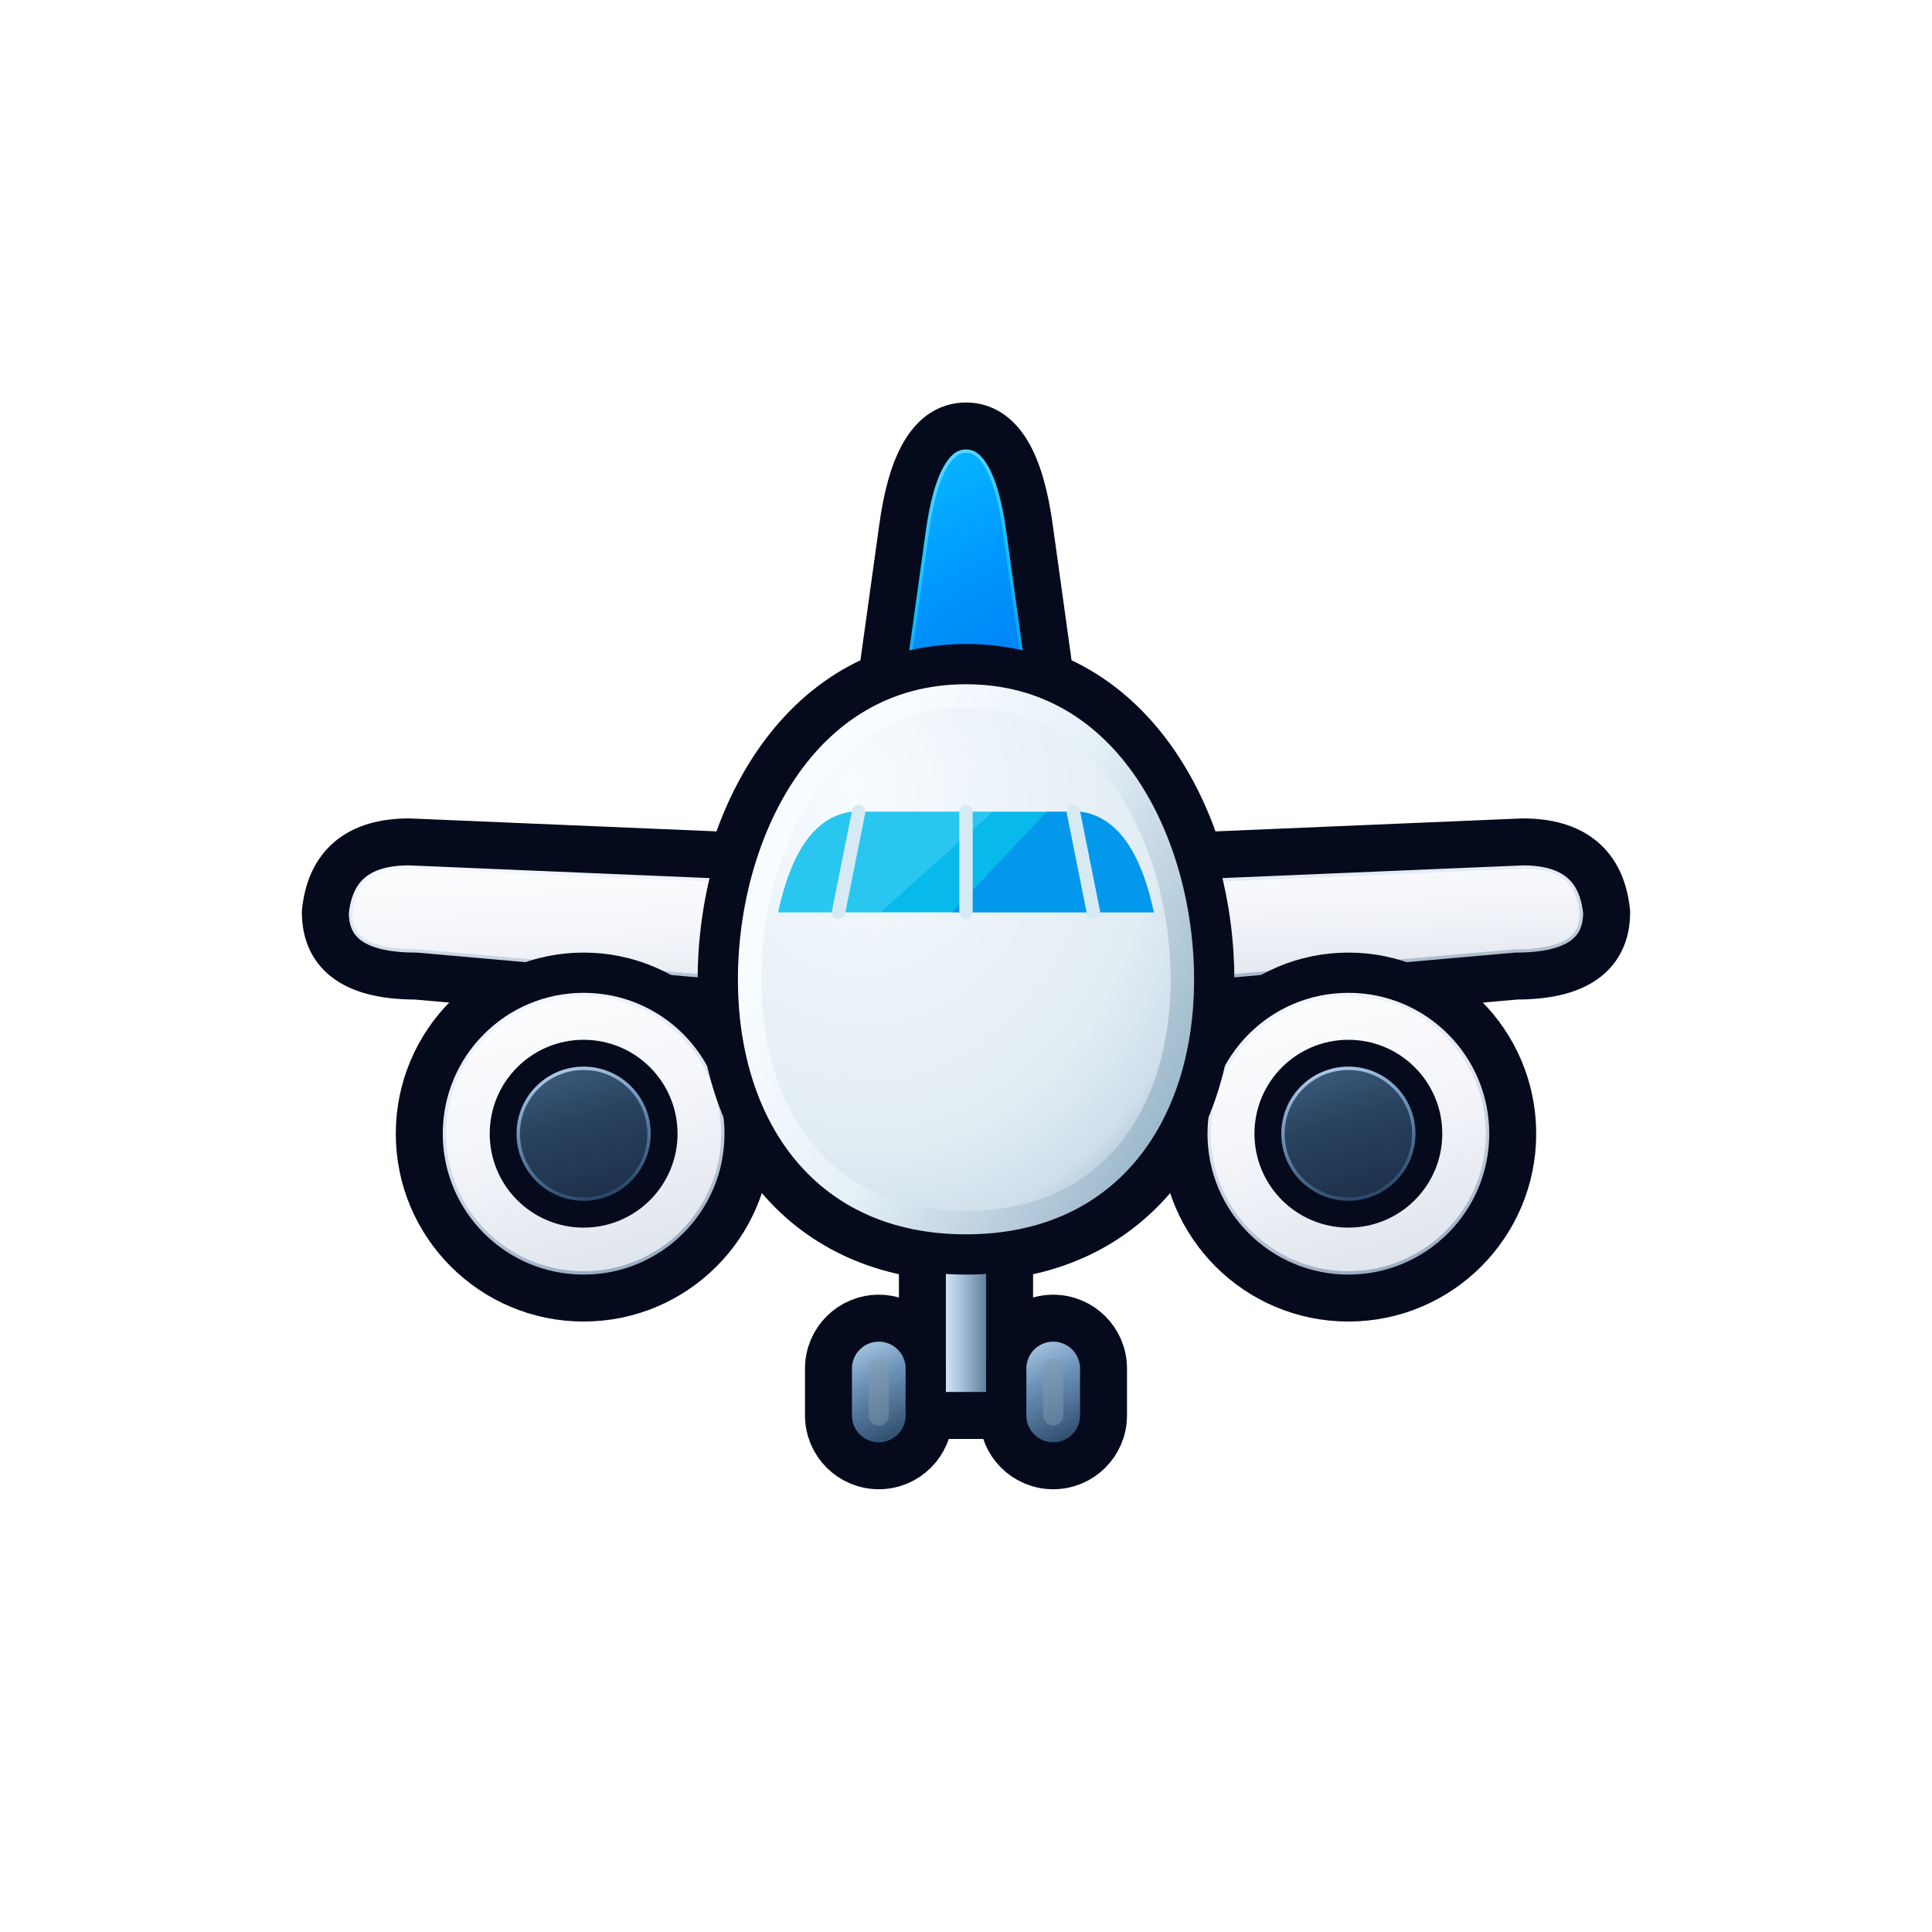
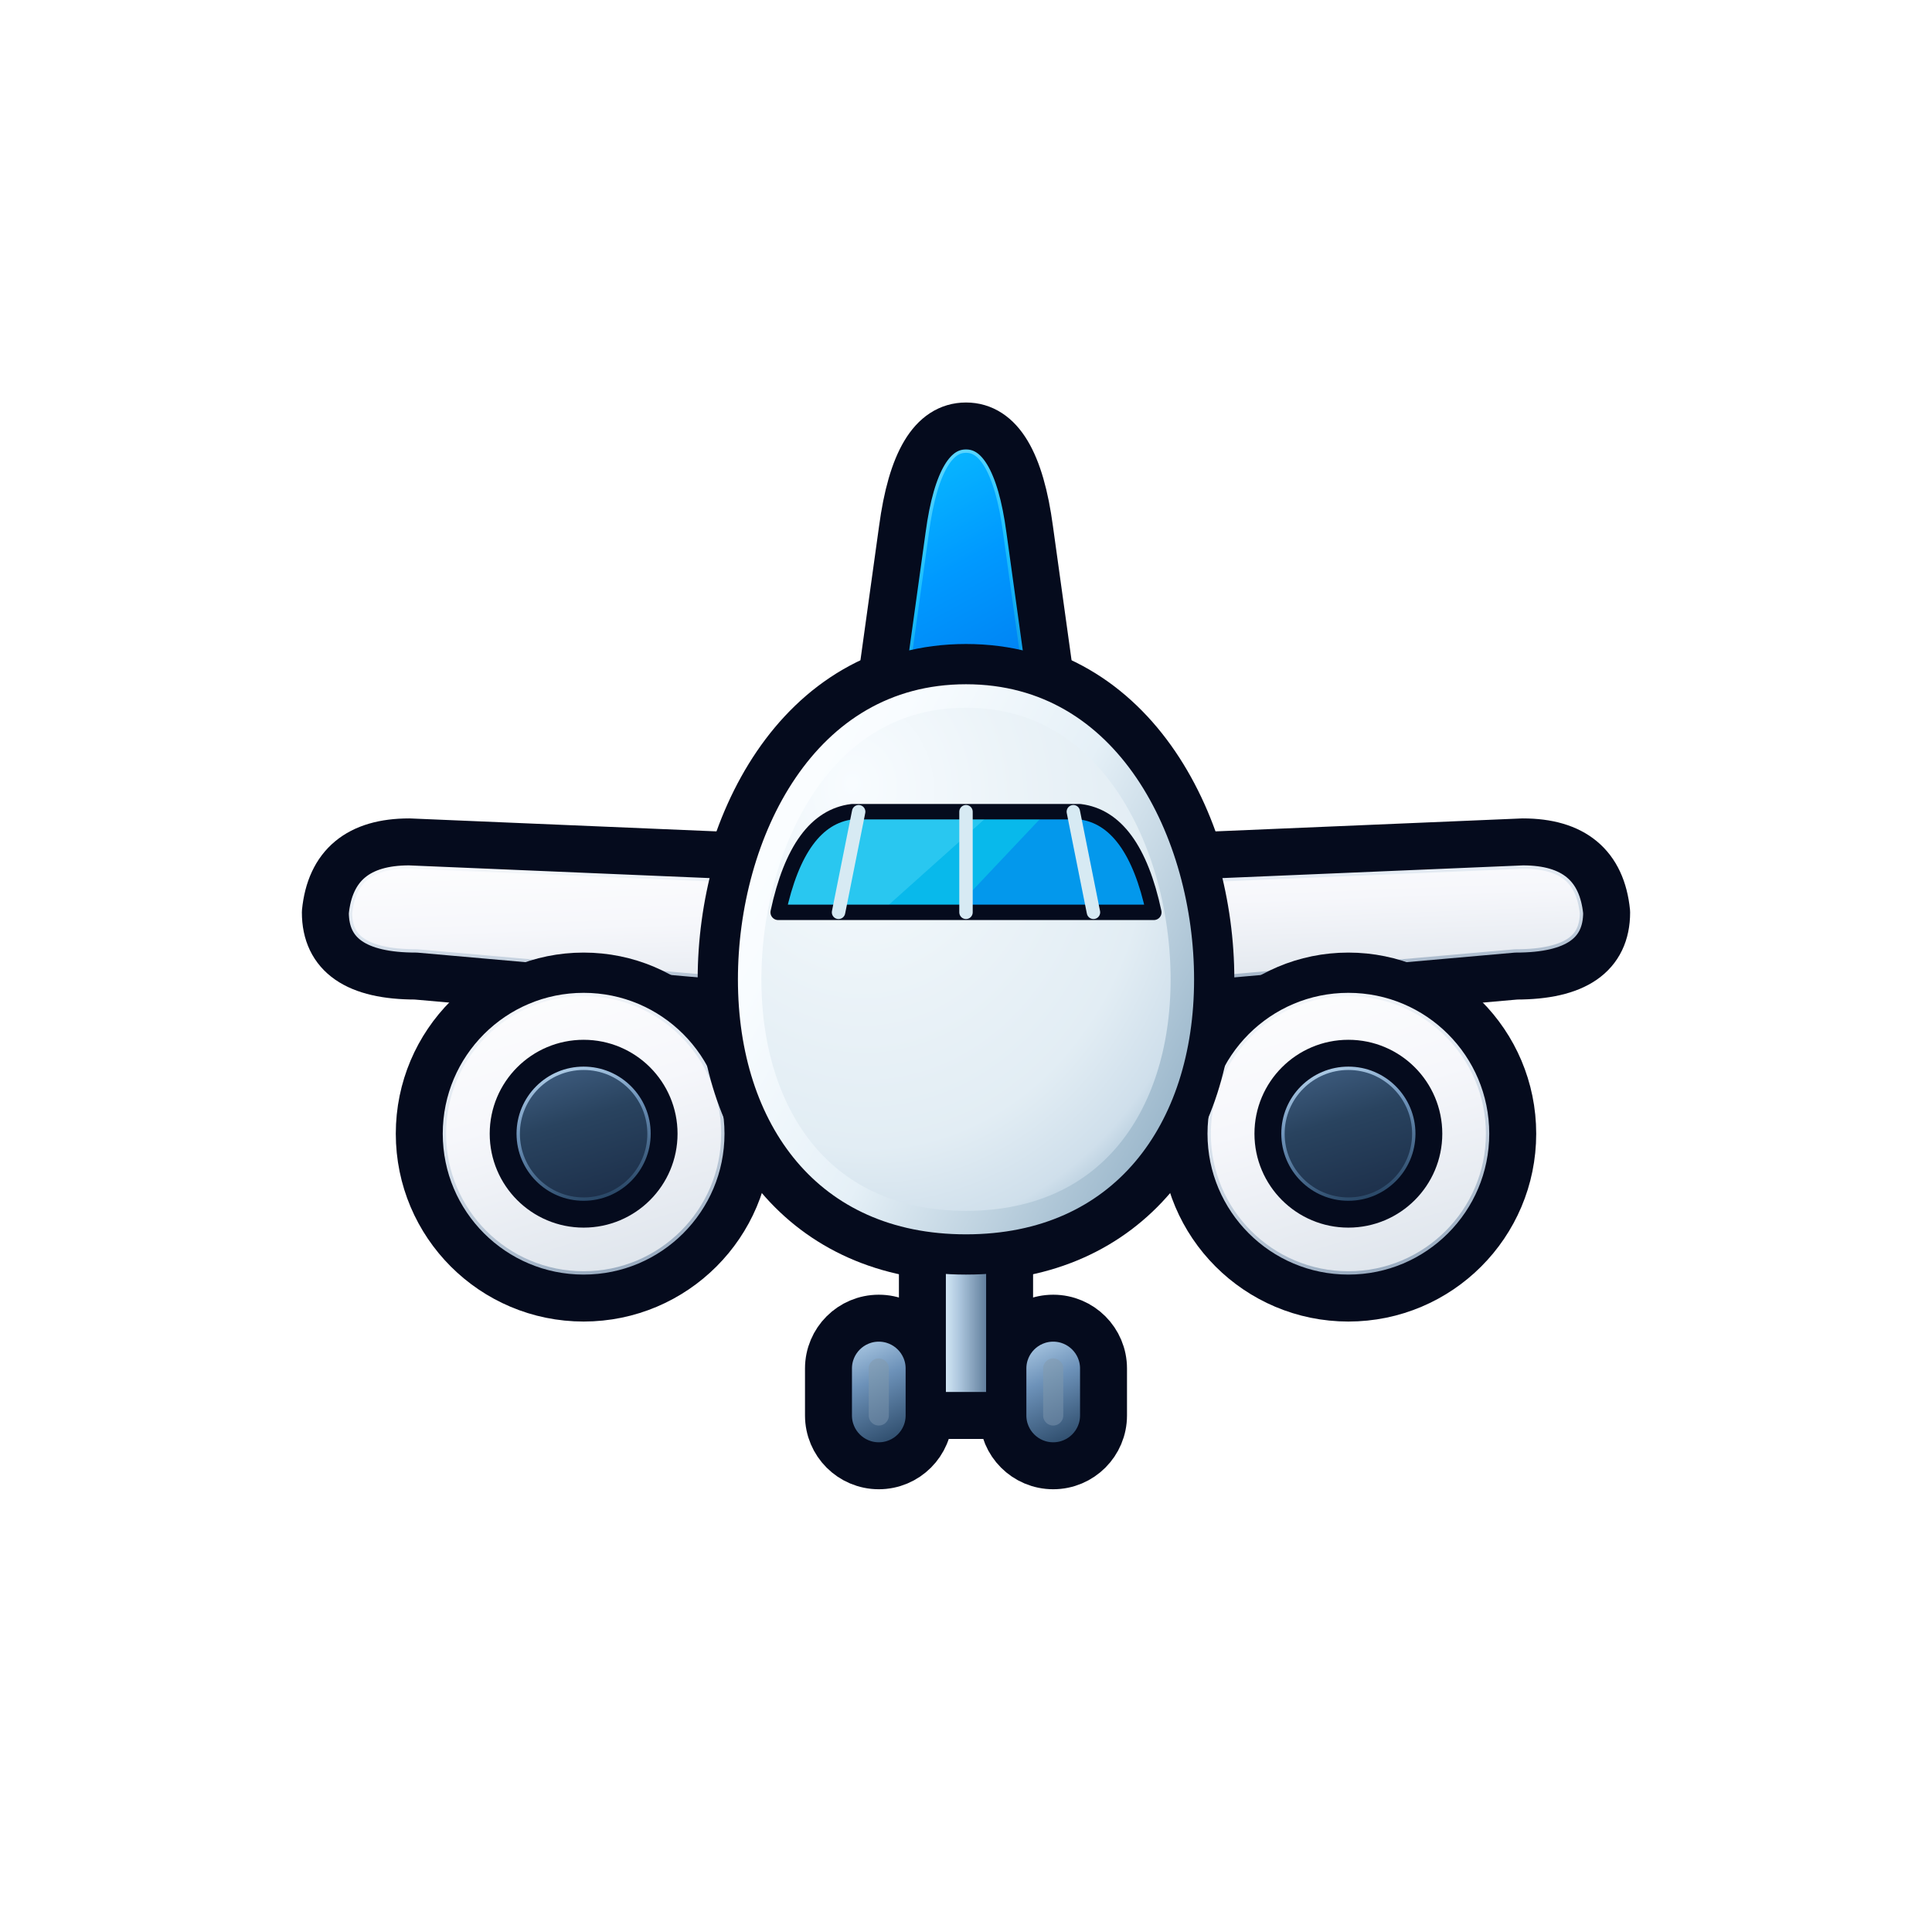
<svg xmlns="http://www.w3.org/2000/svg" width="288" height="288" viewBox="0 0 288 288" role="img" aria-labelledby="airplane-title">
  <defs>
    <linearGradient id="airplane-blue" x1="0" y1="0" x2=".3" y2="1">
      <stop offset="0.0" stop-color="#0bc5ff" />
      <stop offset="0.5" stop-color="#0099ff" />
      <stop offset="1.0" stop-color="#0078ed" />
    </linearGradient>
    <linearGradient id="airplane-cyan" x1="0" y1="0" x2=".3" y2="1">
      <stop offset="0.0" stop-color="#82e2ff" />
      <stop offset="0.5" stop-color="#1ac0ff" />
      <stop offset="1.0" stop-color="#078bdc" />
    </linearGradient>
    <linearGradient id="airplane-paper" x1="0" y1="0" x2=".3" y2="1">
      <stop offset="0.0" stop-color="#ffffff" />
      <stop offset="0.5" stop-color="#f6f7fb" />
      <stop offset="1.0" stop-color="#e0e6ed" />
    </linearGradient>
    <linearGradient id="airplane-steel" x1="0" y1="0" x2=".3" y2="1">
      <stop offset="0.0" stop-color="#a9bfd5" />
      <stop offset="0.5" stop-color="#7896b1" />
      <stop offset="1.0" stop-color="#516d8d" />
    </linearGradient>
    <linearGradient id="airplane-suit" x1="0" y1="0" x2=".3" y2="1">
      <stop offset="0.0" stop-color="#48688e" />
      <stop offset="0.5" stop-color="#29435f" />
      <stop offset="1.0" stop-color="#1d304b" />
    </linearGradient>
    <linearGradient id="airplane-edge" x1="0" y1="0" x2=".3" y2="1">
      <stop offset="0.0" stop-color="#d3ecff" />
      <stop offset="0.5" stop-color="#6d92b9" />
      <stop offset="1.0" stop-color="#294766" />
    </linearGradient>
    <linearGradient id="airplane-silver-edge" x1="0" y1="0" x2=".3" y2="1">
      <stop offset="0.0" stop-color="#ffffff" />
      <stop offset="0.5" stop-color="#dce5ef" />
      <stop offset="1.0" stop-color="#9caec2" />
    </linearGradient>
    <path id="airplane-shape1" d="M144 64 Q137 64 135 79 L130 115 L144 115 L158 115 L153 79 Q151 64 144 64 Z" />
    <clipPath id="airplane-shape1-clip">
      <use href="#airplane-shape1" />
    </clipPath>
    <path id="airplane-shape2" d="M144 129 L132 129 L61 126 Q50 126 49 136 Q49 145 62 145 L130 151 L144 151 L158 151 L226 145 Q239 145 239 136 Q238 126 227 126 L156 129 L144 129 Z" />
    <clipPath id="airplane-shape2-clip">
      <use href="#airplane-shape2" />
    </clipPath>
    <circle id="airplane-shape3" cx="87" cy="169" r="24" />
    <clipPath id="airplane-shape3-clip">
      <use href="#airplane-shape3" />
    </clipPath>
    <circle id="airplane-shape4" cx="87" cy="169" r="12" />
    <clipPath id="airplane-shape4-clip">
      <use href="#airplane-shape4" />
    </clipPath>
    <circle id="airplane-shape5" cx="201" cy="169" r="24" />
    <clipPath id="airplane-shape5-clip">
      <use href="#airplane-shape5" />
    </clipPath>
    <circle id="airplane-shape6" cx="201" cy="169" r="12" />
    <clipPath id="airplane-shape6-clip">
      <use href="#airplane-shape6" />
    </clipPath>
    <rect id="airplane-shape7" x="124" y="197" width="14" height="21" rx="7" />
    <clipPath id="airplane-shape7-clip">
      <use href="#airplane-shape7" />
    </clipPath>
    <rect id="airplane-shape8" x="150" y="197" width="14" height="21" rx="7" />
    <clipPath id="airplane-shape8-clip">
      <use href="#airplane-shape8" />
    </clipPath>
    <path id="airplane-shape9" d="M144 99 C119 99 107 124 107 146 C107 169 120 187 144 187 C168 187 181 169 181 146 C181 124 169 99 144 99 Z" />
    <clipPath id="airplane-shape9-clip">
      <use href="#airplane-shape9" />
    </clipPath>
    <linearGradient id="airplane-gear-metal" x1="141" y1="181" x2="147" y2="181" gradientUnits="userSpaceOnUse">
      <stop stop-color="#d1e5f4" offset="0" />
      <stop stop-color="#abc5dc" offset="0.35" />
      <stop stop-color="#627f9d" offset="1" />
    </linearGradient>
    <radialGradient id="airplane-fuselage" cx=".32" cy=".28" r=".78" fx=".27" fy=".2">
      <stop stop-color="#f8fcff" offset="0" />
      <stop stop-color="#ebf3f8" offset="0.4" />
      <stop stop-color="#e2edf4" offset="0.72" />
      <stop stop-color="#cfdfeb" offset="0.9" />
      <stop stop-color="#a4bfd3" offset="1" />
    </radialGradient>
    <linearGradient id="airplane-fuselage-bevel" x1="0" y1="0" x2="1" y2=".65">
      <stop stop-color="#ffffff" offset="0" />
      <stop stop-color="#f8fcff" offset="0.3" />
      <stop stop-color="#e5f0f7" offset="0.6" />
      <stop stop-color="#9bb7cb" offset="1" />
    </linearGradient>
    <clipPath id="airplane-cockpit-glass-clip">
      <path d="M144 121 L127 121 Q119 122 116 136 L144 136 L172 136 Q169 122 161 121 L144 121 Z" />
    </clipPath>
  </defs>
  <g id="airplane-exterior-width" fill="none" stroke="#050b1d" stroke-linecap="round" stroke-linejoin="round">
    <g stroke-linecap="round" stroke-linejoin="round">
      <use href="#airplane-shape1" fill="none" stroke="#050b1d" stroke-width="8" />
    </g>
    <g stroke-linecap="round" stroke-linejoin="round">
      <use href="#airplane-shape2" fill="none" stroke="#050b1d" stroke-width="8" />
    </g>
    <g stroke-linecap="round" stroke-linejoin="round">
      <use href="#airplane-shape3" fill="none" stroke="#050b1d" stroke-width="8" />
    </g>
    <g stroke-linecap="round" stroke-linejoin="round">
      <use href="#airplane-shape5" fill="none" stroke="#050b1d" stroke-width="8" />
    </g>
    <g stroke-linecap="round" stroke-linejoin="round">
      <rect x="139.5" y="183" width="9" height="26" rx=".5" fill="none" stroke="#050b1d" stroke-width="11" />
    </g>
    <g stroke-linecap="round" stroke-linejoin="round">
      <use href="#airplane-shape7" fill="none" stroke="#050b1d" stroke-width="8" />
    </g>
    <g stroke-linecap="round" stroke-linejoin="round">
      <use href="#airplane-shape8" fill="none" stroke="#050b1d" stroke-width="8" />
    </g>
    <g stroke-linecap="round" stroke-linejoin="round">
      <use href="#airplane-shape9" fill="none" stroke="#050b1d" stroke-width="8" />
    </g>
  </g>
  <g stroke-linecap="round" stroke-linejoin="round">
    <use href="#airplane-shape1" fill="url(#airplane-blue)" />
    <use href="#airplane-shape1" fill="none" stroke="url(#airplane-cyan)" stroke-width="7" clip-path="url(#airplane-shape1-clip)" />
    <use href="#airplane-shape1" fill="none" stroke="#050b1d" stroke-width="6" />
    <use href="#airplane-shape2" fill="url(#airplane-paper)" />
    <use href="#airplane-shape2" fill="none" stroke="url(#airplane-silver-edge)" stroke-width="7" clip-path="url(#airplane-shape2-clip)" />
    <use href="#airplane-shape2" fill="none" stroke="#050b1d" stroke-width="6" />
    <use href="#airplane-shape3" fill="url(#airplane-paper)" />
    <use href="#airplane-shape3" fill="none" stroke="url(#airplane-silver-edge)" stroke-width="7" clip-path="url(#airplane-shape3-clip)" />
    <use href="#airplane-shape3" fill="none" stroke="#050b1d" stroke-width="6" />
    <use href="#airplane-shape4" fill="url(#airplane-suit)" />
    <use href="#airplane-shape4" fill="none" stroke="url(#airplane-edge)" stroke-width="5" clip-path="url(#airplane-shape4-clip)" />
    <use href="#airplane-shape4" fill="none" stroke="#050b1d" stroke-width="4" />
    <use href="#airplane-shape5" fill="url(#airplane-paper)" />
    <use href="#airplane-shape5" fill="none" stroke="url(#airplane-silver-edge)" stroke-width="7" clip-path="url(#airplane-shape5-clip)" />
    <use href="#airplane-shape5" fill="none" stroke="#050b1d" stroke-width="6" />
    <use href="#airplane-shape6" fill="url(#airplane-suit)" />
    <use href="#airplane-shape6" fill="none" stroke="url(#airplane-edge)" stroke-width="5" clip-path="url(#airplane-shape6-clip)" />
    <use href="#airplane-shape6" fill="none" stroke="#050b1d" stroke-width="4" />
    <rect id="airplane-landing-gear" x="139.5" y="183" width="9" height="26" rx=".5" fill="url(#airplane-gear-metal)" stroke="#050b1d" stroke-width="3" />
    <use href="#airplane-shape7" fill="url(#airplane-steel)" />
    <use href="#airplane-shape7" fill="none" stroke="url(#airplane-edge)" stroke-width="11" clip-path="url(#airplane-shape7-clip)" />
    <use href="#airplane-shape7" fill="none" stroke="#050b1d" stroke-width="6" />
    <use href="#airplane-shape8" fill="url(#airplane-steel)" />
    <use href="#airplane-shape8" fill="none" stroke="url(#airplane-edge)" stroke-width="11" clip-path="url(#airplane-shape8-clip)" />
    <use href="#airplane-shape8" fill="none" stroke="#050b1d" stroke-width="6" />
    <use href="#airplane-shape9" fill="url(#airplane-fuselage)" />
    <use href="#airplane-shape9" fill="none" stroke="url(#airplane-fuselage-bevel)" stroke-width="13" clip-path="url(#airplane-shape9-clip)" />
    <use href="#airplane-shape9" fill="none" stroke="#050b1d" stroke-width="6" />
    <path d="M144 121 L127 121 Q119 122 116 136 L144 136 L172 136 Q169 122 161 121 L144 121 Z" fill="#08b9eb" stroke="none" id="airplane-cockpit-glass" />
    <path d="M116 121 H148 L129 138 H116Z" fill="#77e6fc" opacity=".3" clip-path="url(#airplane-cockpit-glass-clip)" />
    <path d="M157 120 H173 V138 H140Z" fill="#0085ed" opacity=".65" clip-path="url(#airplane-cockpit-glass-clip)" />
+     <path id="airplane-cockpit-frame" d="M144 121 L127 121 Q119 122 116 136 H172 Q169 122 161 121 Z" fill="none" stroke="#050b1d" stroke-width="2.3" />
    <path d="M144 121 V136 M128 121 L125 136 M160 121 L163 136" fill="none" stroke="#d7eaf3" stroke-width="2" />
  </g>
</svg>
